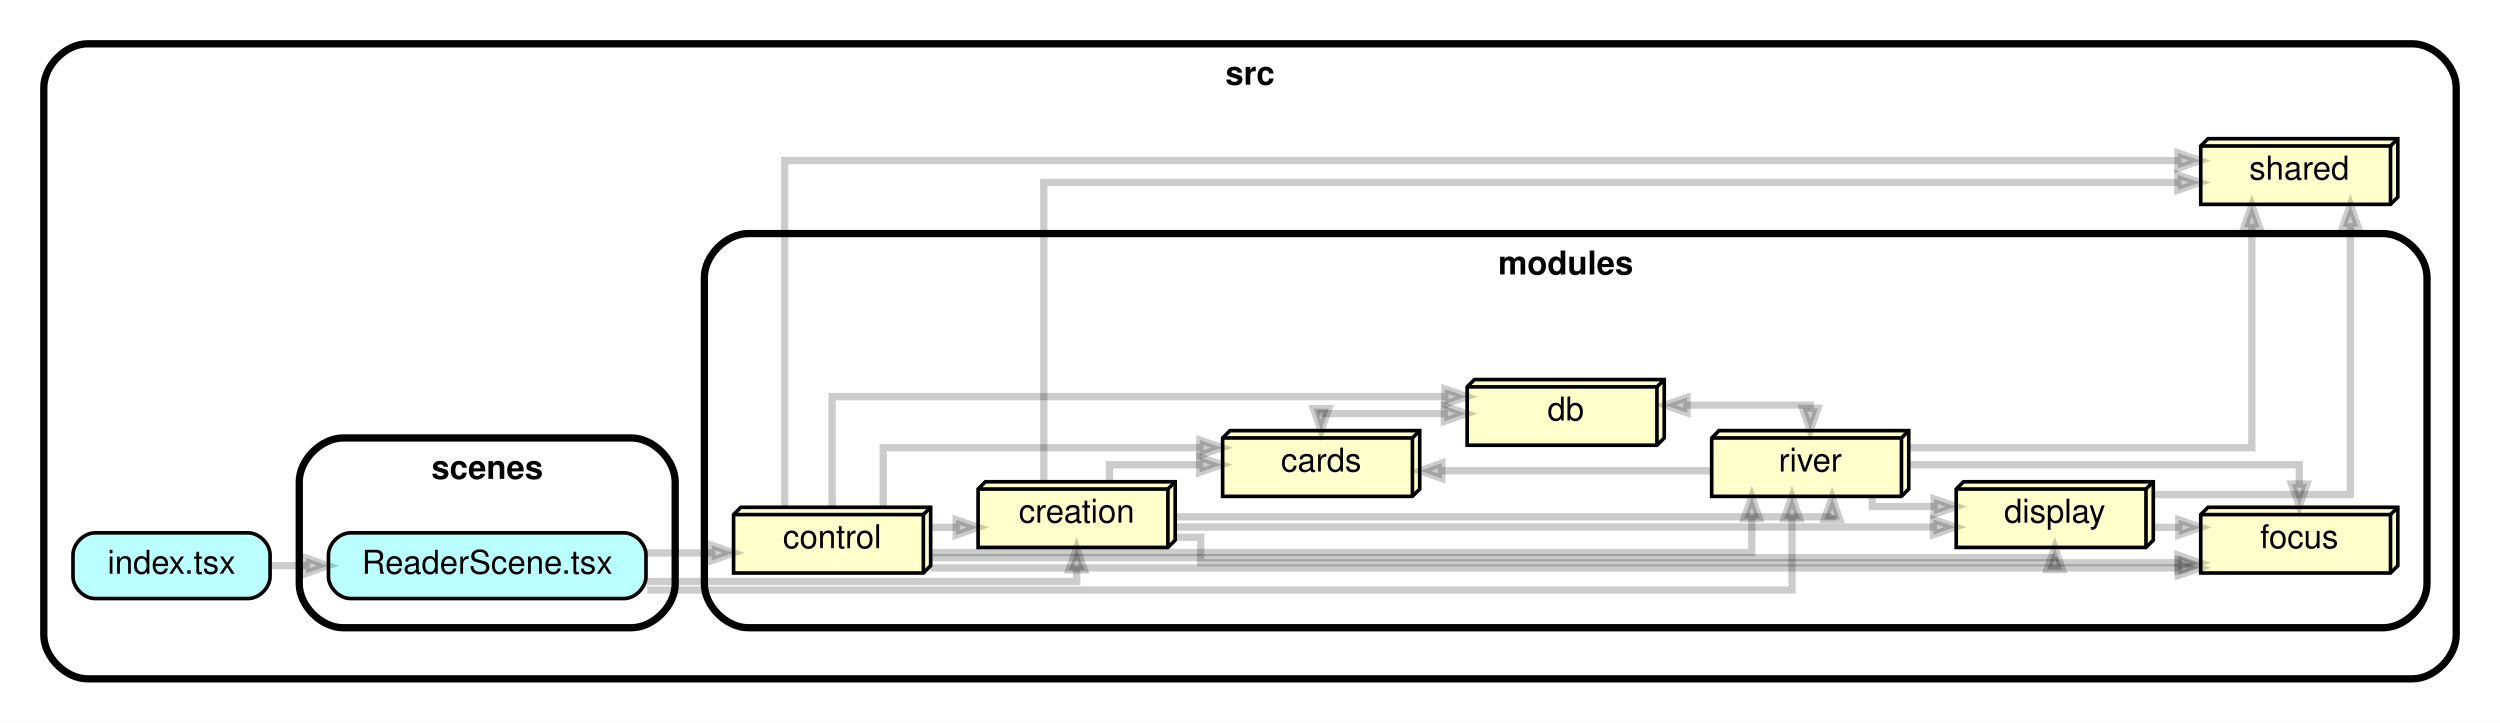
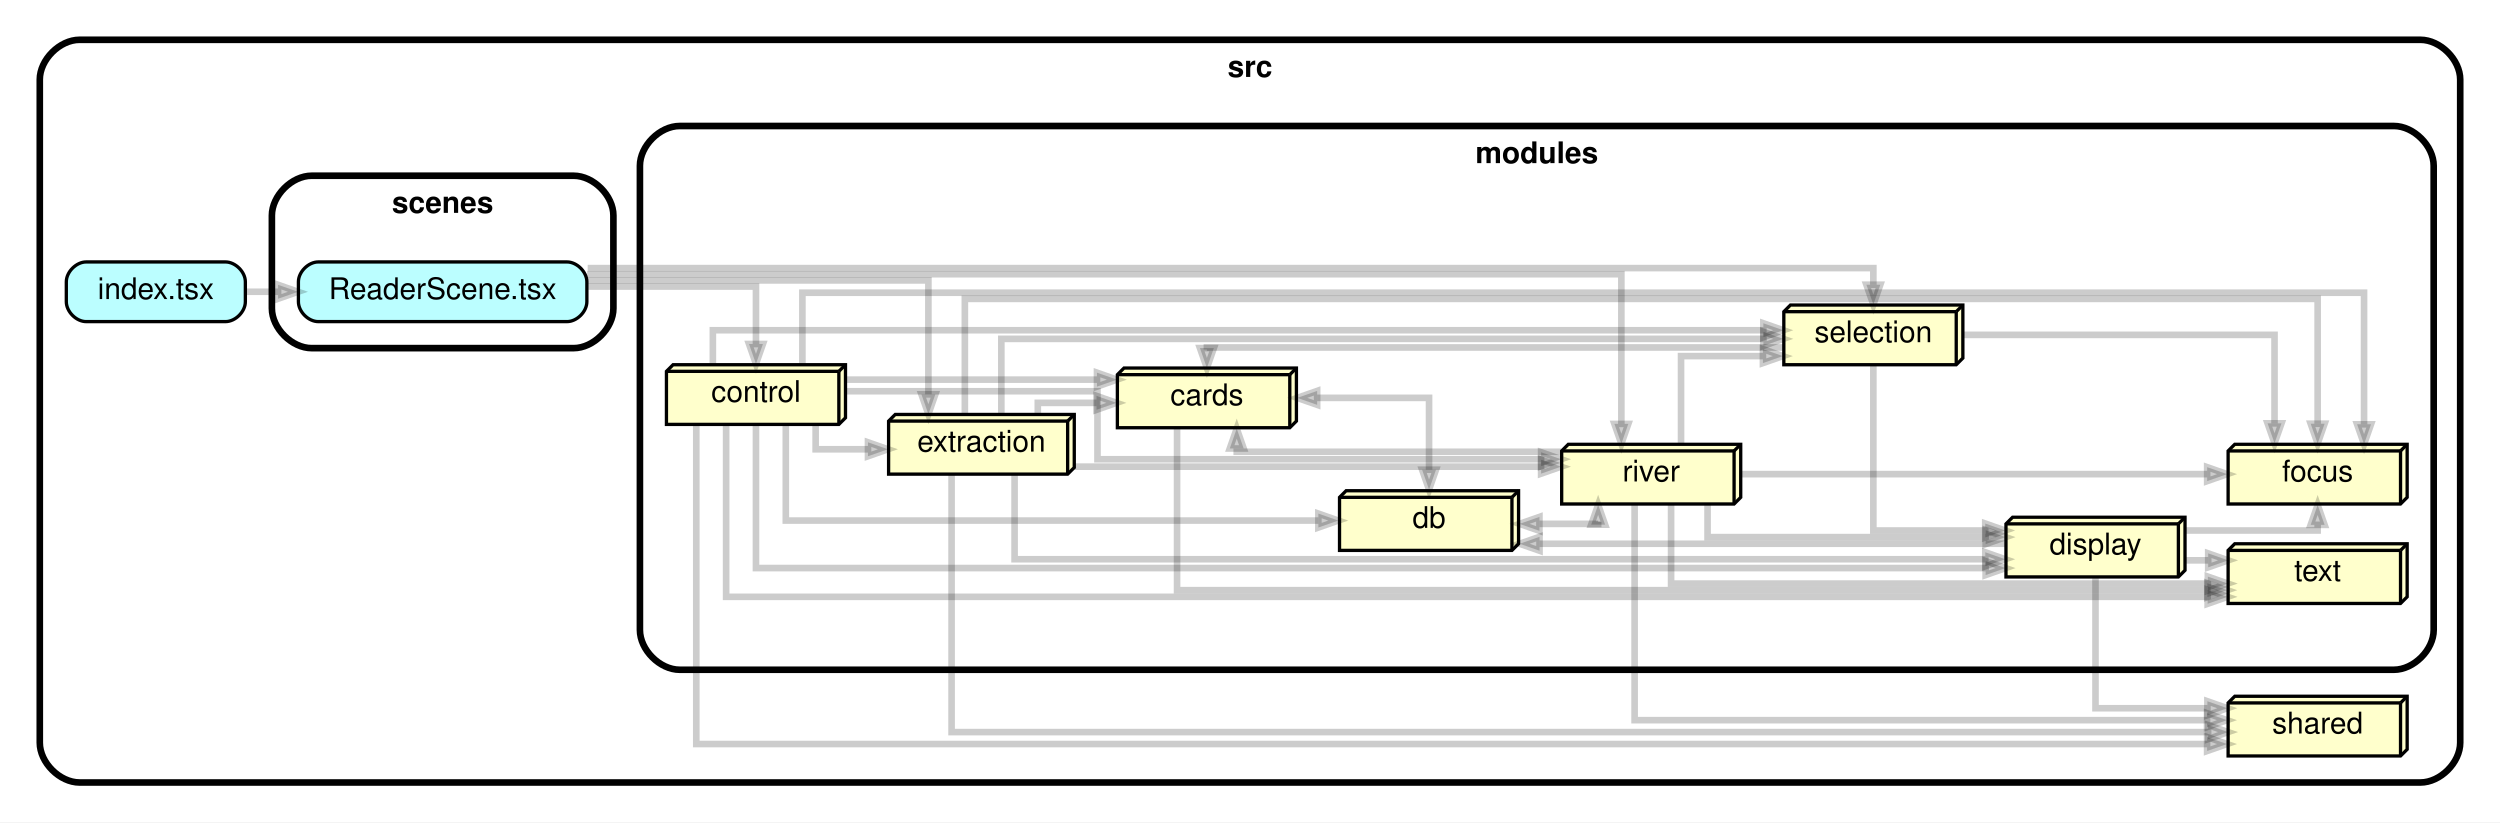
- <svg xmlns="http://www.w3.org/2000/svg" xmlns:xlink="http://www.w3.org/1999/xlink" width="685pt" height="198pt" viewBox="0.00 0.00 685.00 198.00">
-   <g id="graph0" class="graph" transform="scale(1 1) rotate(0) translate(4 194)">
-     <polygon fill="#ffffff" stroke="transparent" points="-4,4 -4,-194 681,-194 681,4 -4,4" />
+ <svg xmlns="http://www.w3.org/2000/svg" xmlns:xlink="http://www.w3.org/1999/xlink" width="754pt" height="248pt" viewBox="0.00 0.00 754.00 248.00">
+   <g id="graph0" class="graph" transform="scale(1 1) rotate(0) translate(4 244)">
+     <polygon fill="#ffffff" stroke="transparent" points="-4,4 -4,-244 750,-244 750,4 -4,4" />
    <g id="clust1" class="cluster">
-       <path fill="#ffffff" stroke="#000000" stroke-width="2" d="M20,-8C20,-8 657,-8 657,-8 663,-8 669,-14 669,-20 669,-20 669,-170 669,-170 669,-176 663,-182 657,-182 657,-182 20,-182 20,-182 14,-182 8,-176 8,-170 8,-170 8,-20 8,-20 8,-14 14,-8 20,-8" />
-       <text text-anchor="middle" x="338.5" y="-170.8" font-family="Helvetica,sans-Serif" font-weight="bold" font-size="9.00" fill="#000000">src</text>
+       <path fill="#ffffff" stroke="#000000" stroke-width="2" d="M20,-8C20,-8 726,-8 726,-8 732,-8 738,-14 738,-20 738,-20 738,-220 738,-220 738,-226 732,-232 726,-232 726,-232 20,-232 20,-232 14,-232 8,-226 8,-220 8,-220 8,-20 8,-20 8,-14 14,-8 20,-8" />
+       <text text-anchor="middle" x="373" y="-220.8" font-family="Helvetica,sans-Serif" font-weight="bold" font-size="9.00" fill="#000000">src</text>
    </g>
    <g id="clust2" class="cluster">
-       <path fill="#ffffff" stroke="#000000" stroke-width="2" d="M201,-22C201,-22 649,-22 649,-22 655,-22 661,-28 661,-34 661,-34 661,-118 661,-118 661,-124 655,-130 649,-130 649,-130 201,-130 201,-130 195,-130 189,-124 189,-118 189,-118 189,-34 189,-34 189,-28 195,-22 201,-22" />
-       <text text-anchor="middle" x="425" y="-118.8" font-family="Helvetica,sans-Serif" font-weight="bold" font-size="9.00" fill="#000000">modules</text>
+       <path fill="#ffffff" stroke="#000000" stroke-width="2" d="M201,-42C201,-42 718,-42 718,-42 724,-42 730,-48 730,-54 730,-54 730,-194 730,-194 730,-200 724,-206 718,-206 718,-206 201,-206 201,-206 195,-206 189,-200 189,-194 189,-194 189,-54 189,-54 189,-48 195,-42 201,-42" />
+       <text text-anchor="middle" x="459.5" y="-194.8" font-family="Helvetica,sans-Serif" font-weight="bold" font-size="9.00" fill="#000000">modules</text>
    </g>
    <g id="clust3" class="cluster">
-       <path fill="#ffffff" stroke="#000000" stroke-width="2" d="M90,-22C90,-22 169,-22 169,-22 175,-22 181,-28 181,-34 181,-34 181,-62 181,-62 181,-68 175,-74 169,-74 169,-74 90,-74 90,-74 84,-74 78,-68 78,-62 78,-62 78,-34 78,-34 78,-28 84,-22 90,-22" />
-       <text text-anchor="middle" x="129.5" y="-62.8" font-family="Helvetica,sans-Serif" font-weight="bold" font-size="9.00" fill="#000000">scenes</text>
+       <path fill="#ffffff" stroke="#000000" stroke-width="2" d="M90,-139C90,-139 169,-139 169,-139 175,-139 181,-145 181,-151 181,-151 181,-179 181,-179 181,-185 175,-191 169,-191 169,-191 90,-191 90,-191 84,-191 78,-185 78,-179 78,-179 78,-151 78,-151 78,-145 84,-139 90,-139" />
+       <text text-anchor="middle" x="129.5" y="-179.8" font-family="Helvetica,sans-Serif" font-weight="bold" font-size="9.00" fill="#000000">scenes</text>
    </g>
    <g id="node1" class="node">
      <g id="a_node1">
        <a xlink:href="src/index.tsx" xlink:title="index.tsx">
-           <path fill="#bbfeff" stroke="#000000" d="M64,-48C64,-48 22,-48 22,-48 19,-48 16,-45 16,-42 16,-42 16,-36 16,-36 16,-33 19,-30 22,-30 22,-30 64,-30 64,-30 67,-30 70,-33 70,-36 70,-36 70,-42 70,-42 70,-45 67,-48 64,-48" />
-           <text text-anchor="middle" x="43" y="-36.8" font-family="Helvetica,sans-Serif" font-size="9.00" fill="#000000">index.tsx</text>
+           <path fill="#bbfeff" stroke="#000000" d="M64,-165C64,-165 22,-165 22,-165 19,-165 16,-162 16,-159 16,-159 16,-153 16,-153 16,-150 19,-147 22,-147 22,-147 64,-147 64,-147 67,-147 70,-150 70,-153 70,-153 70,-159 70,-159 70,-162 67,-165 64,-165" />
+           <text text-anchor="middle" x="43" y="-153.8" font-family="Helvetica,sans-Serif" font-size="9.00" fill="#000000">index.tsx</text>
        </a>
      </g>
    </g>
    <g id="node2" class="node">
      <g id="a_node2">
        <a xlink:href="src/scenes/ReaderScene.tsx" xlink:title="ReaderScene.tsx">
-           <path fill="#bbfeff" stroke="#000000" d="M167,-48C167,-48 92,-48 92,-48 89,-48 86,-45 86,-42 86,-42 86,-36 86,-36 86,-33 89,-30 92,-30 92,-30 167,-30 167,-30 170,-30 173,-33 173,-36 173,-36 173,-42 173,-42 173,-45 170,-48 167,-48" />
-           <text text-anchor="middle" x="129.5" y="-36.8" font-family="Helvetica,sans-Serif" font-size="9.00" fill="#000000">ReaderScene.tsx</text>
+           <path fill="#bbfeff" stroke="#000000" d="M167,-165C167,-165 92,-165 92,-165 89,-165 86,-162 86,-159 86,-159 86,-153 86,-153 86,-150 89,-147 92,-147 92,-147 167,-147 167,-147 170,-147 173,-150 173,-153 173,-153 173,-159 173,-159 173,-162 170,-165 167,-165" />
+           <text text-anchor="middle" x="129.5" y="-153.8" font-family="Helvetica,sans-Serif" font-size="9.00" fill="#000000">ReaderScene.tsx</text>
        </a>
      </g>
    </g>
    <g id="edge1" class="edge">
-       <path fill="none" stroke="#000000" stroke-width="2" stroke-opacity="0.2" d="M70.369,-39C70.369,-39 79.87,-39 79.87,-39" />
-       <polygon fill="#000000" fill-opacity="0.2" stroke="#000000" stroke-width="2" stroke-opacity="0.2" points="79.87,-41.1 85.87,-39 79.87,-36.9 79.87,-41.1" />
-     </g>
-     <g id="node5" class="node">
-       <g id="a_node5">
+       <path fill="none" stroke="#000000" stroke-width="2" stroke-opacity="0.2" d="M70.369,-156C70.369,-156 79.87,-156 79.87,-156" />
+       <polygon fill="#000000" fill-opacity="0.2" stroke="#000000" stroke-width="2" stroke-opacity="0.2" points="79.87,-158.1 85.87,-156 79.87,-153.9 79.87,-158.1" />
+     </g>
+     <g id="node6" class="node">
+       <g id="a_node6">
        <a xlink:href="src/modules/control" xlink:title="control">
-           <polygon fill="#ffffcc" stroke="#000000" points="251,-55 199,-55 197,-53 197,-37 249,-37 251,-39 251,-55" />
-           <polyline fill="none" stroke="#000000" points="249,-53 197,-53 " />
-           <polyline fill="none" stroke="#000000" points="249,-53 249,-37 " />
-           <polyline fill="none" stroke="#000000" points="249,-53 251,-55 " />
-           <text text-anchor="middle" x="224" y="-43.8" font-family="Helvetica,sans-Serif" font-size="9.00" fill="#000000">control</text>
-         </a>
-       </g>
-     </g>
-     <g id="edge24" class="edge">
-       <path fill="none" stroke="#000000" stroke-width="2" stroke-opacity="0.2" d="M173.154,-42.5C173.154,-42.5 190.987,-42.5 190.987,-42.5" />
-       <polygon fill="#000000" fill-opacity="0.2" stroke="#000000" stroke-width="2" stroke-opacity="0.2" points="190.987,-44.6 196.987,-42.5 190.987,-40.4 190.987,-44.6" />
-     </g>
-     <g id="node7" class="node">
-       <g id="a_node7">
-         <a xlink:href="src/modules/river" xlink:title="river">
-           <polygon fill="#ffffcc" stroke="#000000" points="519,-76 467,-76 465,-74 465,-58 517,-58 519,-60 519,-76" />
-           <polyline fill="none" stroke="#000000" points="517,-74 465,-74 " />
-           <polyline fill="none" stroke="#000000" points="517,-74 517,-58 " />
-           <polyline fill="none" stroke="#000000" points="517,-74 519,-76 " />
-           <text text-anchor="middle" x="492" y="-64.8" font-family="Helvetica,sans-Serif" font-size="9.00" fill="#000000">river</text>
-         </a>
-       </g>
-     </g>
-     <g id="edge26" class="edge">
-       <path fill="none" stroke="#000000" stroke-width="2" stroke-opacity="0.2" d="M173.337,-32.333C268.799,-32.333 487,-32.333 487,-32.333 487,-32.333 487,-51.892 487,-51.892" />
-       <polygon fill="#000000" fill-opacity="0.2" stroke="#000000" stroke-width="2" stroke-opacity="0.2" points="484.9,-51.892 487,-57.892 489.1,-51.892 484.9,-51.892" />
+           <polygon fill="#ffffcc" stroke="#000000" points="251,-134 199,-134 197,-132 197,-116 249,-116 251,-118 251,-134" />
+           <polyline fill="none" stroke="#000000" points="249,-132 197,-132 " />
+           <polyline fill="none" stroke="#000000" points="249,-132 249,-116 " />
+           <polyline fill="none" stroke="#000000" points="249,-132 251,-134 " />
+           <text text-anchor="middle" x="224" y="-122.8" font-family="Helvetica,sans-Serif" font-size="9.00" fill="#000000">control</text>
+         </a>
+       </g>
+     </g>
+     <g id="edge35" class="edge">
+       <path fill="none" stroke="#000000" stroke-width="2" stroke-opacity="0.2" d="M173.154,-157.571C197.915,-157.571 224,-157.571 224,-157.571 224,-157.571 224,-140.246 224,-140.246" />
+       <polygon fill="#000000" fill-opacity="0.2" stroke="#000000" stroke-width="2" stroke-opacity="0.2" points="226.1,-140.246 224,-134.246 221.9,-140.247 226.1,-140.246" />
    </g>
    <g id="node8" class="node">
      <g id="a_node8">
-         <a xlink:href="src/modules/creation" xlink:title="creation">
-           <polygon fill="#ffffcc" stroke="#000000" points="318,-62 266,-62 264,-60 264,-44 316,-44 318,-46 318,-62" />
-           <polyline fill="none" stroke="#000000" points="316,-60 264,-60 " />
-           <polyline fill="none" stroke="#000000" points="316,-60 316,-44 " />
-           <polyline fill="none" stroke="#000000" points="316,-60 318,-62 " />
-           <text text-anchor="middle" x="291" y="-50.8" font-family="Helvetica,sans-Serif" font-size="9.00" fill="#000000">creation</text>
-         </a>
-       </g>
-     </g>
-     <g id="edge25" class="edge">
-       <path fill="none" stroke="#000000" stroke-width="2" stroke-opacity="0.2" d="M173.204,-34.667C221.033,-34.667 291,-34.667 291,-34.667 291,-34.667 291,-37.833 291,-37.833" />
-       <polygon fill="#000000" fill-opacity="0.2" stroke="#000000" stroke-width="2" stroke-opacity="0.2" points="288.9,-37.833 291,-43.833 293.1,-37.833 288.9,-37.833" />
+         <a xlink:href="src/modules/river" xlink:title="river">
+           <polygon fill="#ffffcc" stroke="#000000" points="521,-110 469,-110 467,-108 467,-92 519,-92 521,-94 521,-110" />
+           <polyline fill="none" stroke="#000000" points="519,-108 467,-108 " />
+           <polyline fill="none" stroke="#000000" points="519,-108 519,-92 " />
+           <polyline fill="none" stroke="#000000" points="519,-108 521,-110 " />
+           <text text-anchor="middle" x="494" y="-98.8" font-family="Helvetica,sans-Serif" font-size="9.00" fill="#000000">river</text>
+         </a>
+       </g>
+     </g>
+     <g id="edge37" class="edge">
+       <path fill="none" stroke="#000000" stroke-width="2" stroke-opacity="0.2" d="M173.091,-161.286C268.02,-161.286 485,-161.286 485,-161.286 485,-161.286 485,-116.156 485,-116.156" />
+       <polygon fill="#000000" fill-opacity="0.2" stroke="#000000" stroke-width="2" stroke-opacity="0.2" points="487.1,-116.156 485,-110.156 482.9,-116.156 487.1,-116.156" />
+     </g>
+     <g id="node9" class="node">
+       <g id="a_node9">
+         <a xlink:href="src/modules/extraction" xlink:title="extraction">
+           <polygon fill="#ffffcc" stroke="#000000" points="320,-119 266,-119 264,-117 264,-101 318,-101 320,-103 320,-119" />
+           <polyline fill="none" stroke="#000000" points="318,-117 264,-117 " />
+           <polyline fill="none" stroke="#000000" points="318,-117 318,-101 " />
+           <polyline fill="none" stroke="#000000" points="318,-117 320,-119 " />
+           <text text-anchor="middle" x="292" y="-107.8" font-family="Helvetica,sans-Serif" font-size="9.00" fill="#000000">extraction</text>
+         </a>
+       </g>
+     </g>
+     <g id="edge36" class="edge">
+       <path fill="none" stroke="#000000" stroke-width="2" stroke-opacity="0.2" d="M173.058,-159.429C216.242,-159.429 276,-159.429 276,-159.429 276,-159.429 276,-125.066 276,-125.066" />
+       <polygon fill="#000000" fill-opacity="0.2" stroke="#000000" stroke-width="2" stroke-opacity="0.2" points="278.1,-125.066 276,-119.066 273.9,-125.066 278.1,-125.066" />
+     </g>
+     <g id="node12" class="node">
+       <g id="a_node12">
+         <a xlink:href="src/modules/selection" xlink:title="selection">
+           <polygon fill="#ffffcc" stroke="#000000" points="588,-152 536,-152 534,-150 534,-134 586,-134 588,-136 588,-152" />
+           <polyline fill="none" stroke="#000000" points="586,-150 534,-150 " />
+           <polyline fill="none" stroke="#000000" points="586,-150 586,-134 " />
+           <polyline fill="none" stroke="#000000" points="586,-150 588,-152 " />
+           <text text-anchor="middle" x="561" y="-140.8" font-family="Helvetica,sans-Serif" font-size="9.00" fill="#000000">selection</text>
+         </a>
+       </g>
+     </g>
+     <g id="edge38" class="edge">
+       <path fill="none" stroke="#000000" stroke-width="2" stroke-opacity="0.2" d="M173.249,-163.143C282.949,-163.143 561,-163.143 561,-163.143 561,-163.143 561,-158.129 561,-158.129" />
+       <polygon fill="#000000" fill-opacity="0.2" stroke="#000000" stroke-width="2" stroke-opacity="0.2" points="563.1,-158.128 561,-152.129 558.9,-158.129 563.1,-158.128" />
    </g>
    <g id="node3" class="node">
      <g id="a_node3">
        <a xlink:href="src/modules/cards" xlink:title="cards">
-           <polygon fill="#ffffcc" stroke="#000000" points="385,-76 333,-76 331,-74 331,-58 383,-58 385,-60 385,-76" />
-           <polyline fill="none" stroke="#000000" points="383,-74 331,-74 " />
-           <polyline fill="none" stroke="#000000" points="383,-74 383,-58 " />
-           <polyline fill="none" stroke="#000000" points="383,-74 385,-76 " />
-           <text text-anchor="middle" x="358" y="-64.8" font-family="Helvetica,sans-Serif" font-size="9.00" fill="#000000">cards</text>
+           <polygon fill="#ffffcc" stroke="#000000" points="387,-133 335,-133 333,-131 333,-115 385,-115 387,-117 387,-133" />
+           <polyline fill="none" stroke="#000000" points="385,-131 333,-131 " />
+           <polyline fill="none" stroke="#000000" points="385,-131 385,-115 " />
+           <polyline fill="none" stroke="#000000" points="385,-131 387,-133 " />
+           <text text-anchor="middle" x="360" y="-121.8" font-family="Helvetica,sans-Serif" font-size="9.00" fill="#000000">cards</text>
        </a>
      </g>
    </g>
    <g id="node4" class="node">
      <g id="a_node4">
+         <a xlink:href="src/modules/text" xlink:title="text">
+           <polygon fill="#ffffcc" stroke="#000000" points="722,-80 670,-80 668,-78 668,-62 720,-62 722,-64 722,-80" />
+           <polyline fill="none" stroke="#000000" points="720,-78 668,-78 " />
+           <polyline fill="none" stroke="#000000" points="720,-78 720,-62 " />
+           <polyline fill="none" stroke="#000000" points="720,-78 722,-80 " />
+           <text text-anchor="middle" x="695" y="-68.8" font-family="Helvetica,sans-Serif" font-size="9.00" fill="#000000">text</text>
+         </a>
+       </g>
+     </g>
+     <g id="edge2" class="edge">
+       <path fill="none" stroke="#000000" stroke-width="2" stroke-opacity="0.2" d="M351,-114.938C351,-98.625 351,-66 351,-66 351,-66 661.719,-66 661.719,-66" />
+       <polygon fill="#000000" fill-opacity="0.2" stroke="#000000" stroke-width="2" stroke-opacity="0.2" points="661.719,-68.1 667.719,-66 661.719,-63.9 661.719,-68.1" />
+     </g>
+     <g id="node5" class="node">
+       <g id="a_node5">
        <a xlink:href="src/modules/db" xlink:title="db">
-           <polygon fill="#ffffcc" stroke="#000000" points="452,-90 400,-90 398,-88 398,-72 450,-72 452,-74 452,-90" />
-           <polyline fill="none" stroke="#000000" points="450,-88 398,-88 " />
-           <polyline fill="none" stroke="#000000" points="450,-88 450,-72 " />
-           <polyline fill="none" stroke="#000000" points="450,-88 452,-90 " />
-           <text text-anchor="middle" x="425" y="-78.8" font-family="Helvetica,sans-Serif" font-size="9.00" fill="#000000">db</text>
-         </a>
-       </g>
-     </g>
-     <g id="edge2" class="edge">
-       <path fill="none" stroke="#000000" stroke-width="2" stroke-opacity="0.2" d="M358,-80.204C358,-80.204 358,-80.667 358,-80.667 358,-80.667 391.748,-80.667 391.748,-80.667" />
-       <polygon fill="#000000" fill-opacity="0.2" stroke="#000000" stroke-width="2" stroke-opacity="0.2" points="360.1,-82.04 358,-76.04 355.9,-82.04 360.1,-82.04" />
-       <polygon fill="#000000" fill-opacity="0.2" stroke="#000000" stroke-width="2" stroke-opacity="0.2" points="391.749,-82.767 397.748,-80.667 391.748,-78.567 391.749,-82.767" />
-     </g>
-     <g id="edge16" class="edge">
-       <path fill="none" stroke="#000000" stroke-width="2" stroke-opacity="0.2" d="M458.252,-83C458.252,-83 492,-83 492,-83 492,-83 492,-82.122 492,-82.122" />
-       <polygon fill="#000000" fill-opacity="0.2" stroke="#000000" stroke-width="2" stroke-opacity="0.2" points="458.252,-80.9 452.252,-83 458.251,-85.1 458.252,-80.9" />
-       <polygon fill="#000000" fill-opacity="0.2" stroke="#000000" stroke-width="2" stroke-opacity="0.2" points="494.1,-82.122 492,-76.122 489.9,-82.122 494.1,-82.122" />
+           <polygon fill="#ffffcc" stroke="#000000" points="454,-96 402,-96 400,-94 400,-78 452,-78 454,-80 454,-96" />
+           <polyline fill="none" stroke="#000000" points="452,-94 400,-94 " />
+           <polyline fill="none" stroke="#000000" points="452,-94 452,-78 " />
+           <polyline fill="none" stroke="#000000" points="452,-94 454,-96 " />
+           <text text-anchor="middle" x="427" y="-84.8" font-family="Helvetica,sans-Serif" font-size="9.00" fill="#000000">db</text>
+         </a>
+       </g>
+     </g>
+     <g id="edge3" class="edge">
+       <path fill="none" stroke="#000000" stroke-width="2" stroke-opacity="0.2" d="M393.252,-124C393.252,-124 427,-124 427,-124 427,-124 427,-102.337 427,-102.337" />
+       <polygon fill="#000000" fill-opacity="0.2" stroke="#000000" stroke-width="2" stroke-opacity="0.2" points="393.252,-121.9 387.252,-124 393.251,-126.1 393.252,-121.9" />
+       <polygon fill="#000000" fill-opacity="0.2" stroke="#000000" stroke-width="2" stroke-opacity="0.2" points="429.1,-102.337 427,-96.337 424.9,-102.337 429.1,-102.337" />
+     </g>
+     <g id="edge14" class="edge">
+       <path fill="none" stroke="#000000" stroke-width="2" stroke-opacity="0.2" d="M460.292,-86C460.292,-86 478,-86 478,-86 478,-86 478,-86.576 478,-86.576" />
+       <polygon fill="#000000" fill-opacity="0.2" stroke="#000000" stroke-width="2" stroke-opacity="0.2" points="460.292,-83.9 454.292,-86 460.292,-88.1 460.292,-83.9" />
+       <polygon fill="#000000" fill-opacity="0.2" stroke="#000000" stroke-width="2" stroke-opacity="0.2" points="475.9,-85.757 478,-91.757 480.1,-85.757 475.9,-85.757" />
+     </g>
+     <g id="edge6" class="edge">
+       <path fill="none" stroke="#000000" stroke-width="2" stroke-opacity="0.2" d="M251.195,-129.5C251.195,-129.5 326.852,-129.5 326.852,-129.5" />
+       <polygon fill="#000000" fill-opacity="0.2" stroke="#000000" stroke-width="2" stroke-opacity="0.2" points="326.852,-131.6 332.852,-129.5 326.852,-127.4 326.852,-131.6" />
+     </g>
+     <g id="edge12" class="edge">
+       <path fill="none" stroke="#000000" stroke-width="2" stroke-opacity="0.2" d="M215,-115.999C215,-99.031 215,-64 215,-64 215,-64 661.818,-64 661.818,-64" />
+       <polygon fill="#000000" fill-opacity="0.2" stroke="#000000" stroke-width="2" stroke-opacity="0.2" points="661.818,-66.1 667.818,-64 661.818,-61.9 661.818,-66.1" />
+     </g>
+     <g id="edge4" class="edge">
+       <path fill="none" stroke="#000000" stroke-width="2" stroke-opacity="0.2" d="M233,-115.801C233,-104.555 233,-87 233,-87 233,-87 393.616,-87 393.616,-87" />
+       <polygon fill="#000000" fill-opacity="0.2" stroke="#000000" stroke-width="2" stroke-opacity="0.2" points="393.616,-89.1 399.616,-87 393.616,-84.9 393.616,-89.1" />
+     </g>
+     <g id="node7" class="node">
+       <g id="a_node7">
+         <a xlink:href="src/modules/display" xlink:title="display">
+           <polygon fill="#ffffcc" stroke="#000000" points="655,-88 603,-88 601,-86 601,-70 653,-70 655,-72 655,-88" />
+           <polyline fill="none" stroke="#000000" points="653,-86 601,-86 " />
+           <polyline fill="none" stroke="#000000" points="653,-86 653,-70 " />
+           <polyline fill="none" stroke="#000000" points="653,-86 655,-88 " />
+           <text text-anchor="middle" x="628" y="-76.8" font-family="Helvetica,sans-Serif" font-size="9.00" fill="#000000">display</text>
+         </a>
+       </g>
    </g>
    <g id="edge5" class="edge">
-       <path fill="none" stroke="#000000" stroke-width="2" stroke-opacity="0.2" d="M238,-55.146C238,-62.402 238,-71.333 238,-71.333 238,-71.333 324.77,-71.333 324.77,-71.333" />
-       <polygon fill="#000000" fill-opacity="0.2" stroke="#000000" stroke-width="2" stroke-opacity="0.2" points="324.77,-73.433 330.77,-71.333 324.77,-69.233 324.77,-73.433" />
-     </g>
-     <g id="edge3" class="edge">
-       <path fill="none" stroke="#000000" stroke-width="2" stroke-opacity="0.2" d="M224,-55.123C224,-66.742 224,-85.333 224,-85.333 224,-85.333 391.892,-85.333 391.892,-85.333" />
-       <polygon fill="#000000" fill-opacity="0.2" stroke="#000000" stroke-width="2" stroke-opacity="0.2" points="391.892,-87.433 397.892,-85.333 391.892,-83.233 391.892,-87.433" />
-     </g>
-     <g id="node6" class="node">
-       <g id="a_node6">
-         <a xlink:href="src/modules/display" xlink:title="display">
-           <polygon fill="#ffffcc" stroke="#000000" points="586,-62 534,-62 532,-60 532,-44 584,-44 586,-46 586,-62" />
-           <polyline fill="none" stroke="#000000" points="584,-60 532,-60 " />
-           <polyline fill="none" stroke="#000000" points="584,-60 584,-44 " />
-           <polyline fill="none" stroke="#000000" points="584,-60 586,-62 " />
-           <text text-anchor="middle" x="559" y="-50.8" font-family="Helvetica,sans-Serif" font-size="9.00" fill="#000000">display</text>
-         </a>
-       </g>
-     </g>
-     <g id="edge4" class="edge">
-       <path fill="none" stroke="#000000" stroke-width="2" stroke-opacity="0.2" d="M251.131,-41.2C330.883,-41.2 559,-41.2 559,-41.2 559,-41.2 559,-41.474 559,-41.474" />
-       <polygon fill="#000000" fill-opacity="0.2" stroke="#000000" stroke-width="2" stroke-opacity="0.2" points="556.9,-37.937 559,-43.937 561.1,-37.937 556.9,-37.937" />
-     </g>
-     <g id="edge6" class="edge">
-       <path fill="none" stroke="#000000" stroke-width="2" stroke-opacity="0.2" d="M251.448,-42.6C316.761,-42.6 476,-42.6 476,-42.6 476,-42.6 476,-51.914 476,-51.914" />
-       <polygon fill="#000000" fill-opacity="0.2" stroke="#000000" stroke-width="2" stroke-opacity="0.2" points="473.9,-51.914 476,-57.914 478.1,-51.914 473.9,-51.914" />
+       <path fill="none" stroke="#000000" stroke-width="2" stroke-opacity="0.2" d="M224,-115.884C224,-100.89 224,-72.667 224,-72.667 224,-72.667 594.865,-72.667 594.865,-72.667" />
+       <polygon fill="#000000" fill-opacity="0.2" stroke="#000000" stroke-width="2" stroke-opacity="0.2" points="594.865,-74.767 600.865,-72.667 594.865,-70.567 594.865,-74.767" />
    </g>
    <g id="edge7" class="edge">
-       <path fill="none" stroke="#000000" stroke-width="2" stroke-opacity="0.2" d="M251.251,-49.5C251.251,-49.5 257.99,-49.5 257.99,-49.5" />
-       <polygon fill="#000000" fill-opacity="0.2" stroke="#000000" stroke-width="2" stroke-opacity="0.2" points="257.99,-51.6 263.99,-49.5 257.99,-47.4 257.99,-51.6" />
-     </g>
-     <g id="node9" class="node">
-       <g id="a_node9">
-         <a xlink:href="src/modules/focus" xlink:title="focus">
-           <polygon fill="#ffffcc" stroke="#000000" points="653,-55 601,-55 599,-53 599,-37 651,-37 653,-39 653,-55" />
-           <polyline fill="none" stroke="#000000" points="651,-53 599,-53 " />
-           <polyline fill="none" stroke="#000000" points="651,-53 651,-37 " />
-           <polyline fill="none" stroke="#000000" points="651,-53 653,-55 " />
-           <text text-anchor="middle" x="626" y="-43.8" font-family="Helvetica,sans-Serif" font-size="9.00" fill="#000000">focus</text>
-         </a>
-       </g>
+       <path fill="none" stroke="#000000" stroke-width="2" stroke-opacity="0.2" d="M251.062,-126C281.579,-126 327,-126 327,-126 327,-126 327,-105.5 327,-105.5 327,-105.5 460.797,-105.5 460.797,-105.5" />
+       <polygon fill="#000000" fill-opacity="0.2" stroke="#000000" stroke-width="2" stroke-opacity="0.2" points="460.797,-107.6 466.797,-105.5 460.797,-103.4 460.797,-107.6" />
    </g>
    <g id="edge8" class="edge">
-       <path fill="none" stroke="#000000" stroke-width="2" stroke-opacity="0.2" d="M251.001,-38.4C251.001,-38.4 592.853,-38.4 592.853,-38.4" />
-       <polygon fill="#000000" fill-opacity="0.2" stroke="#000000" stroke-width="2" stroke-opacity="0.2" points="592.853,-40.5 598.853,-38.4 592.853,-36.3 592.853,-40.5" />
+       <path fill="none" stroke="#000000" stroke-width="2" stroke-opacity="0.2" d="M242,-115.978C242,-112.126 242,-108.5 242,-108.5 242,-108.5 257.785,-108.5 257.785,-108.5" />
+       <polygon fill="#000000" fill-opacity="0.2" stroke="#000000" stroke-width="2" stroke-opacity="0.2" points="257.785,-110.6 263.785,-108.5 257.785,-106.4 257.785,-110.6" />
    </g>
    <g id="node10" class="node">
      <g id="a_node10">
+         <a xlink:href="src/modules/focus" xlink:title="focus">
+           <polygon fill="#ffffcc" stroke="#000000" points="722,-110 670,-110 668,-108 668,-92 720,-92 722,-94 722,-110" />
+           <polyline fill="none" stroke="#000000" points="720,-108 668,-108 " />
+           <polyline fill="none" stroke="#000000" points="720,-108 720,-92 " />
+           <polyline fill="none" stroke="#000000" points="720,-108 722,-110 " />
+           <text text-anchor="middle" x="695" y="-98.8" font-family="Helvetica,sans-Serif" font-size="9.00" fill="#000000">focus</text>
+         </a>
+       </g>
+     </g>
+     <g id="edge9" class="edge">
+       <path fill="none" stroke="#000000" stroke-width="2" stroke-opacity="0.2" d="M238,-134.049C238,-143.109 238,-155.714 238,-155.714 238,-155.714 709,-155.714 709,-155.714 709,-155.714 709,-116.035 709,-116.035" />
+       <polygon fill="#000000" fill-opacity="0.2" stroke="#000000" stroke-width="2" stroke-opacity="0.2" points="711.1,-116.035 709,-110.035 706.9,-116.035 711.1,-116.035" />
+     </g>
+     <g id="node11" class="node">
+       <g id="a_node11">
        <a xlink:href="src/shared" xlink:title="shared">
-           <polygon fill="#ffffcc" stroke="#000000" points="653,-156 601,-156 599,-154 599,-138 651,-138 653,-140 653,-156" />
-           <polyline fill="none" stroke="#000000" points="651,-154 599,-154 " />
-           <polyline fill="none" stroke="#000000" points="651,-154 651,-138 " />
-           <polyline fill="none" stroke="#000000" points="651,-154 653,-156 " />
-           <text text-anchor="middle" x="626" y="-144.8" font-family="Helvetica,sans-Serif" font-size="9.00" fill="#000000">shared</text>
-         </a>
-       </g>
-     </g>
-     <g id="edge9" class="edge">
-       <path fill="none" stroke="#000000" stroke-width="2" stroke-opacity="0.2" d="M211,-55.229C211,-80.682 211,-150 211,-150 211,-150 592.771,-150 592.771,-150" />
-       <polygon fill="#000000" fill-opacity="0.2" stroke="#000000" stroke-width="2" stroke-opacity="0.2" points="592.771,-152.1 598.771,-150 592.771,-147.9 592.771,-152.1" />
+           <polygon fill="#ffffcc" stroke="#000000" points="722,-34 670,-34 668,-32 668,-16 720,-16 722,-18 722,-34" />
+           <polyline fill="none" stroke="#000000" points="720,-32 668,-32 " />
+           <polyline fill="none" stroke="#000000" points="720,-32 720,-16 " />
+           <polyline fill="none" stroke="#000000" points="720,-32 722,-34 " />
+           <text text-anchor="middle" x="695" y="-22.8" font-family="Helvetica,sans-Serif" font-size="9.00" fill="#000000">shared</text>
+         </a>
+       </g>
+     </g>
+     <g id="edge10" class="edge">
+       <path fill="none" stroke="#000000" stroke-width="2" stroke-opacity="0.2" d="M206,-115.647C206,-89.851 206,-19.6 206,-19.6 206,-19.6 661.661,-19.6 661.661,-19.6" />
+       <polygon fill="#000000" fill-opacity="0.2" stroke="#000000" stroke-width="2" stroke-opacity="0.2" points="661.661,-21.7 667.661,-19.6 661.662,-17.5 661.661,-21.7" />
+     </g>
+     <g id="edge11" class="edge">
+       <path fill="none" stroke="#000000" stroke-width="2" stroke-opacity="0.2" d="M211,-134.245C211,-139.242 211,-144.4 211,-144.4 211,-144.4 527.827,-144.4 527.827,-144.4" />
+       <polygon fill="#000000" fill-opacity="0.2" stroke="#000000" stroke-width="2" stroke-opacity="0.2" points="527.827,-146.5 533.827,-144.4 527.827,-142.3 527.827,-146.5" />
    </g>
    <g id="edge18" class="edge">
-       <path fill="none" stroke="#000000" stroke-width="2" stroke-opacity="0.2" d="M586.251,-49.5C586.251,-49.5 592.99,-49.5 592.99,-49.5" />
-       <polygon fill="#000000" fill-opacity="0.2" stroke="#000000" stroke-width="2" stroke-opacity="0.2" points="592.99,-51.6 598.99,-49.5 592.99,-47.4 592.99,-51.6" />
+       <path fill="none" stroke="#000000" stroke-width="2" stroke-opacity="0.2" d="M655.251,-75C655.251,-75 661.99,-75 661.99,-75" />
+       <polygon fill="#000000" fill-opacity="0.2" stroke="#000000" stroke-width="2" stroke-opacity="0.2" points="661.99,-77.1 667.99,-75 661.99,-72.9 661.99,-77.1" />
+     </g>
+     <g id="edge16" class="edge">
+       <path fill="none" stroke="#000000" stroke-width="2" stroke-opacity="0.2" d="M600.892,-80C600.892,-80 460.32,-80 460.32,-80" />
+       <polygon fill="#000000" fill-opacity="0.2" stroke="#000000" stroke-width="2" stroke-opacity="0.2" points="460.32,-77.9 454.32,-80 460.32,-82.1 460.32,-77.9" />
    </g>
    <g id="edge17" class="edge">
-       <path fill="none" stroke="#000000" stroke-width="2" stroke-opacity="0.2" d="M586.423,-58.5C609.922,-58.5 640,-58.5 640,-58.5 640,-58.5 640,-131.862 640,-131.862" />
-       <polygon fill="#000000" fill-opacity="0.2" stroke="#000000" stroke-width="2" stroke-opacity="0.2" points="637.9,-131.862 640,-137.862 642.1,-131.862 637.9,-131.862" />
+       <path fill="none" stroke="#000000" stroke-width="2" stroke-opacity="0.2" d="M655.251,-84C673.801,-84 695,-84 695,-84 695,-84 695,-85.704 695,-85.704" />
+       <polygon fill="#000000" fill-opacity="0.2" stroke="#000000" stroke-width="2" stroke-opacity="0.2" points="692.9,-85.704 695,-91.704 697.1,-85.704 692.9,-85.704" />
+     </g>
+     <g id="edge15" class="edge">
+       <path fill="none" stroke="#000000" stroke-width="2" stroke-opacity="0.2" d="M628,-69.629C628,-55.507 628,-30.4 628,-30.4 628,-30.4 661.749,-30.4 661.749,-30.4" />
+       <polygon fill="#000000" fill-opacity="0.2" stroke="#000000" stroke-width="2" stroke-opacity="0.2" points="661.749,-32.5 667.749,-30.4 661.749,-28.3 661.749,-32.5" />
+     </g>
+     <g id="edge25" class="edge">
+       <path fill="none" stroke="#000000" stroke-width="2" stroke-opacity="0.2" d="M466.877,-107.75C430.113,-107.75 369,-107.75 369,-107.75 369,-107.75 369,-108.736 369,-108.736" />
+       <polygon fill="#000000" fill-opacity="0.2" stroke="#000000" stroke-width="2" stroke-opacity="0.2" points="366.9,-108.736 369,-114.736 371.1,-108.736 366.9,-108.736" />
+     </g>
+     <g id="edge29" class="edge">
+       <path fill="none" stroke="#000000" stroke-width="2" stroke-opacity="0.2" d="M500,-91.983C500,-82.212 500,-68 500,-68 500,-68 661.886,-68 661.886,-68" />
+       <polygon fill="#000000" fill-opacity="0.2" stroke="#000000" stroke-width="2" stroke-opacity="0.2" points="661.886,-70.1 667.886,-68 661.886,-65.9 661.886,-70.1" />
+     </g>
+     <g id="edge26" class="edge">
+       <path fill="none" stroke="#000000" stroke-width="2" stroke-opacity="0.2" d="M511,-91.945C511,-87.052 511,-82 511,-82 511,-82 594.864,-82 594.864,-82" />
+       <polygon fill="#000000" fill-opacity="0.2" stroke="#000000" stroke-width="2" stroke-opacity="0.2" points="594.864,-84.1 600.864,-82 594.864,-79.9 594.864,-84.1" />
+     </g>
+     <g id="edge27" class="edge">
+       <path fill="none" stroke="#000000" stroke-width="2" stroke-opacity="0.2" d="M521.108,-101C521.108,-101 661.68,-101 661.68,-101" />
+       <polygon fill="#000000" fill-opacity="0.2" stroke="#000000" stroke-width="2" stroke-opacity="0.2" points="661.68,-103.1 667.68,-101 661.68,-98.9 661.68,-103.1" />
+     </g>
+     <g id="edge28" class="edge">
+       <path fill="none" stroke="#000000" stroke-width="2" stroke-opacity="0.2" d="M489,-91.902C489,-72.088 489,-26.8 489,-26.8 489,-26.8 661.645,-26.8 661.645,-26.8" />
+       <polygon fill="#000000" fill-opacity="0.2" stroke="#000000" stroke-width="2" stroke-opacity="0.2" points="661.645,-28.9 667.645,-26.8 661.645,-24.7 661.645,-28.9" />
+     </g>
+     <g id="edge30" class="edge">
+       <path fill="none" stroke="#000000" stroke-width="2" stroke-opacity="0.2" d="M503,-110.353C503,-120.901 503,-136.6 503,-136.6 503,-136.6 527.698,-136.6 527.698,-136.6" />
+       <polygon fill="#000000" fill-opacity="0.2" stroke="#000000" stroke-width="2" stroke-opacity="0.2" points="527.698,-138.7 533.698,-136.6 527.698,-134.5 527.698,-138.7" />
+     </g>
+     <g id="edge24" class="edge">
+       <path fill="none" stroke="#000000" stroke-width="2" stroke-opacity="0.2" d="M309,-119.084C309,-121.023 309,-122.5 309,-122.5 309,-122.5 326.708,-122.5 326.708,-122.5" />
+       <polygon fill="#000000" fill-opacity="0.2" stroke="#000000" stroke-width="2" stroke-opacity="0.2" points="326.708,-124.6 332.708,-122.5 326.708,-120.4 326.708,-124.6" />
    </g>
    <g id="edge19" class="edge">
-       <path fill="none" stroke="#000000" stroke-width="2" stroke-opacity="0.2" d="M464.883,-65C464.883,-65 391.077,-65 391.077,-65" />
-       <polygon fill="#000000" fill-opacity="0.2" stroke="#000000" stroke-width="2" stroke-opacity="0.2" points="391.077,-62.9 385.077,-65 391.077,-67.1 391.077,-62.9" />
+       <path fill="none" stroke="#000000" stroke-width="2" stroke-opacity="0.2" d="M302,-100.892C302,-90.621 302,-75.333 302,-75.333 302,-75.333 594.766,-75.333 594.766,-75.333" />
+       <polygon fill="#000000" fill-opacity="0.2" stroke="#000000" stroke-width="2" stroke-opacity="0.2" points="594.766,-77.433 600.766,-75.333 594.766,-73.233 594.766,-77.433" />
+     </g>
+     <g id="edge21" class="edge">
+       <path fill="none" stroke="#000000" stroke-width="2" stroke-opacity="0.2" d="M320.087,-103.25C320.087,-103.25 460.797,-103.25 460.797,-103.25" />
+       <polygon fill="#000000" fill-opacity="0.2" stroke="#000000" stroke-width="2" stroke-opacity="0.2" points="460.797,-105.35 466.797,-103.25 460.797,-101.15 460.797,-105.35" />
    </g>
    <g id="edge20" class="edge">
-       <path fill="none" stroke="#000000" stroke-width="2" stroke-opacity="0.2" d="M509,-57.937C509,-56.352 509,-55.2 509,-55.2 509,-55.2 525.951,-55.2 525.951,-55.2" />
-       <polygon fill="#000000" fill-opacity="0.2" stroke="#000000" stroke-width="2" stroke-opacity="0.2" points="525.951,-57.3 531.951,-55.2 525.951,-53.1 525.951,-57.3" />
-     </g>
-     <g id="edge21" class="edge">
-       <path fill="none" stroke="#000000" stroke-width="2" stroke-opacity="0.2" d="M519.117,-66.667C558.272,-66.667 626,-66.667 626,-66.667 626,-66.667 626,-61.366 626,-61.366" />
-       <polygon fill="#000000" fill-opacity="0.2" stroke="#000000" stroke-width="2" stroke-opacity="0.2" points="628.1,-61.366 626,-55.366 623.9,-61.366 628.1,-61.366" />
+       <path fill="none" stroke="#000000" stroke-width="2" stroke-opacity="0.2" d="M287,-119.301C287,-132.175 287,-153.857 287,-153.857 287,-153.857 695,-153.857 695,-153.857 695,-153.857 695,-116.207 695,-116.207" />
+       <polygon fill="#000000" fill-opacity="0.2" stroke="#000000" stroke-width="2" stroke-opacity="0.2" points="697.1,-116.207 695,-110.207 692.9,-116.207 697.1,-116.207" />
+     </g>
+     <g id="edge23" class="edge">
+       <path fill="none" stroke="#000000" stroke-width="2" stroke-opacity="0.2" d="M283,-100.711C283,-78.319 283,-23.2 283,-23.2 283,-23.2 661.967,-23.2 661.967,-23.2" />
+       <polygon fill="#000000" fill-opacity="0.2" stroke="#000000" stroke-width="2" stroke-opacity="0.2" points="661.968,-25.3 667.967,-23.2 661.967,-21.1 661.968,-25.3" />
    </g>
    <g id="edge22" class="edge">
-       <path fill="none" stroke="#000000" stroke-width="2" stroke-opacity="0.2" d="M519.155,-71.333C554.83,-71.333 613,-71.333 613,-71.333 613,-71.333 613,-131.722 613,-131.722" />
-       <polygon fill="#000000" fill-opacity="0.2" stroke="#000000" stroke-width="2" stroke-opacity="0.2" points="610.9,-131.722 613,-137.722 615.1,-131.722 610.9,-131.722" />
-     </g>
-     <g id="edge10" class="edge">
-       <path fill="none" stroke="#000000" stroke-width="2" stroke-opacity="0.2" d="M300,-62.04C300,-64.581 300,-66.667 300,-66.667 300,-66.667 324.698,-66.667 324.698,-66.667" />
-       <polygon fill="#000000" fill-opacity="0.2" stroke="#000000" stroke-width="2" stroke-opacity="0.2" points="324.698,-68.767 330.698,-66.667 324.698,-64.567 324.698,-68.767" />
-     </g>
-     <g id="edge11" class="edge">
-       <path fill="none" stroke="#000000" stroke-width="2" stroke-opacity="0.2" d="M318.172,-49.6C318.172,-49.6 525.756,-49.6 525.756,-49.6" />
-       <polygon fill="#000000" fill-opacity="0.2" stroke="#000000" stroke-width="2" stroke-opacity="0.2" points="525.756,-51.7 531.756,-49.6 525.756,-47.5 525.756,-51.7" />
-     </g>
-     <g id="edge13" class="edge">
-       <path fill="none" stroke="#000000" stroke-width="2" stroke-opacity="0.2" d="M318.062,-52.4C374.171,-52.4 498,-52.4 498,-52.4 498,-52.4 498,-52.927 498,-52.927" />
-       <polygon fill="#000000" fill-opacity="0.2" stroke="#000000" stroke-width="2" stroke-opacity="0.2" points="495.9,-51.671 498,-57.671 500.1,-51.671 495.9,-51.671" />
-     </g>
-     <g id="edge12" class="edge">
-       <path fill="none" stroke="#000000" stroke-width="2" stroke-opacity="0.2" d="M318.12,-46.8C322.159,-46.8 325,-46.8 325,-46.8 325,-46.8 325,-39.8 325,-39.8 325,-39.8 592.757,-39.8 592.757,-39.8" />
-       <polygon fill="#000000" fill-opacity="0.2" stroke="#000000" stroke-width="2" stroke-opacity="0.2" points="592.757,-41.9 598.757,-39.8 592.757,-37.7 592.757,-41.9" />
-     </g>
-     <g id="edge14" class="edge">
-       <path fill="none" stroke="#000000" stroke-width="2" stroke-opacity="0.2" d="M282,-62.058C282,-85.076 282,-144 282,-144 282,-144 592.719,-144 592.719,-144" />
-       <polygon fill="#000000" fill-opacity="0.2" stroke="#000000" stroke-width="2" stroke-opacity="0.2" points="592.719,-146.1 598.719,-144 592.719,-141.9 592.719,-146.1" />
+       <path fill="none" stroke="#000000" stroke-width="2" stroke-opacity="0.2" d="M298,-119.028C298,-128.429 298,-141.8 298,-141.8 298,-141.8 527.845,-141.8 527.845,-141.8" />
+       <polygon fill="#000000" fill-opacity="0.2" stroke="#000000" stroke-width="2" stroke-opacity="0.2" points="527.845,-143.9 533.845,-141.8 527.845,-139.7 527.845,-143.9" />
+     </g>
+     <g id="edge32" class="edge">
+       <path fill="none" stroke="#000000" stroke-width="2" stroke-opacity="0.2" d="M533.892,-139.2C479.028,-139.2 360,-139.2 360,-139.2 360,-139.2 360,-138.582 360,-138.582" />
+       <polygon fill="#000000" fill-opacity="0.2" stroke="#000000" stroke-width="2" stroke-opacity="0.2" points="362.1,-139.018 360,-133.018 357.9,-139.018 362.1,-139.018" />
+     </g>
+     <g id="edge33" class="edge">
+       <path fill="none" stroke="#000000" stroke-width="2" stroke-opacity="0.2" d="M561,-133.781C561,-117.188 561,-84 561,-84 561,-84 594.749,-84 594.749,-84" />
+       <polygon fill="#000000" fill-opacity="0.2" stroke="#000000" stroke-width="2" stroke-opacity="0.2" points="594.749,-86.1 600.749,-84 594.749,-81.9 594.749,-86.1" />
+     </g>
+     <g id="edge34" class="edge">
+       <path fill="none" stroke="#000000" stroke-width="2" stroke-opacity="0.2" d="M588.155,-143C623.83,-143 682,-143 682,-143 682,-143 682,-116.321 682,-116.321" />
+       <polygon fill="#000000" fill-opacity="0.2" stroke="#000000" stroke-width="2" stroke-opacity="0.2" points="684.1,-116.321 682,-110.321 679.9,-116.321 684.1,-116.321" />
    </g>
  </g>
</svg>
